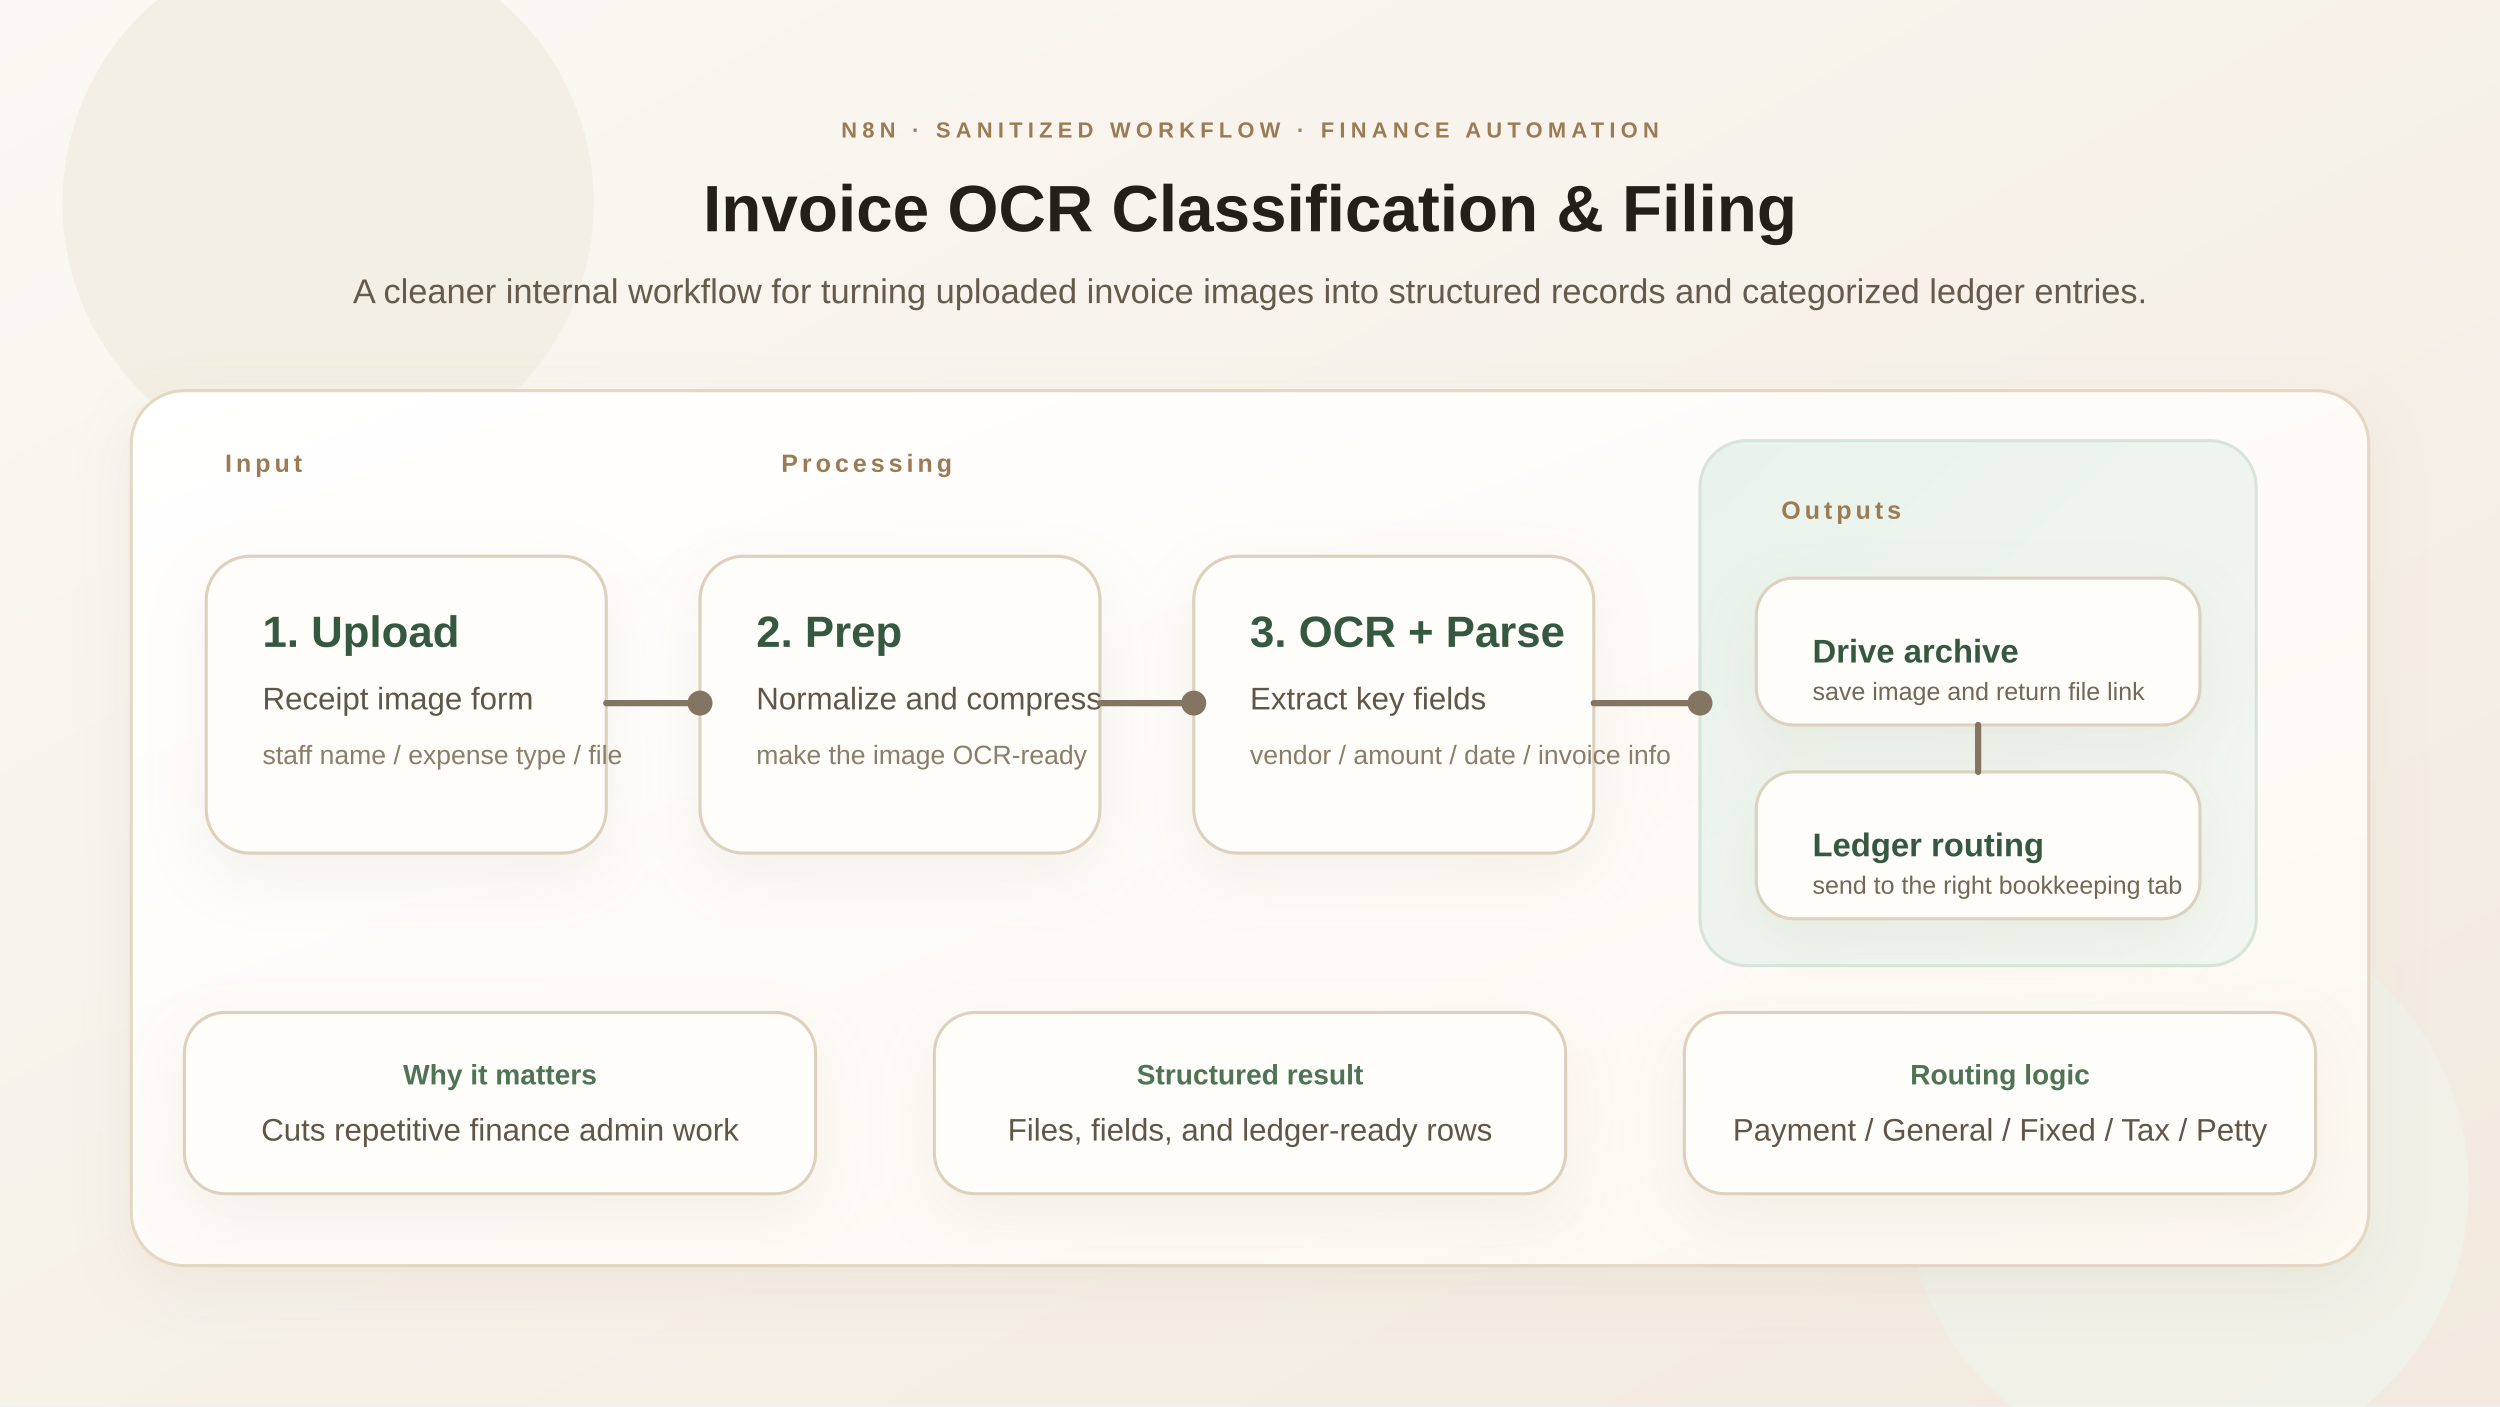
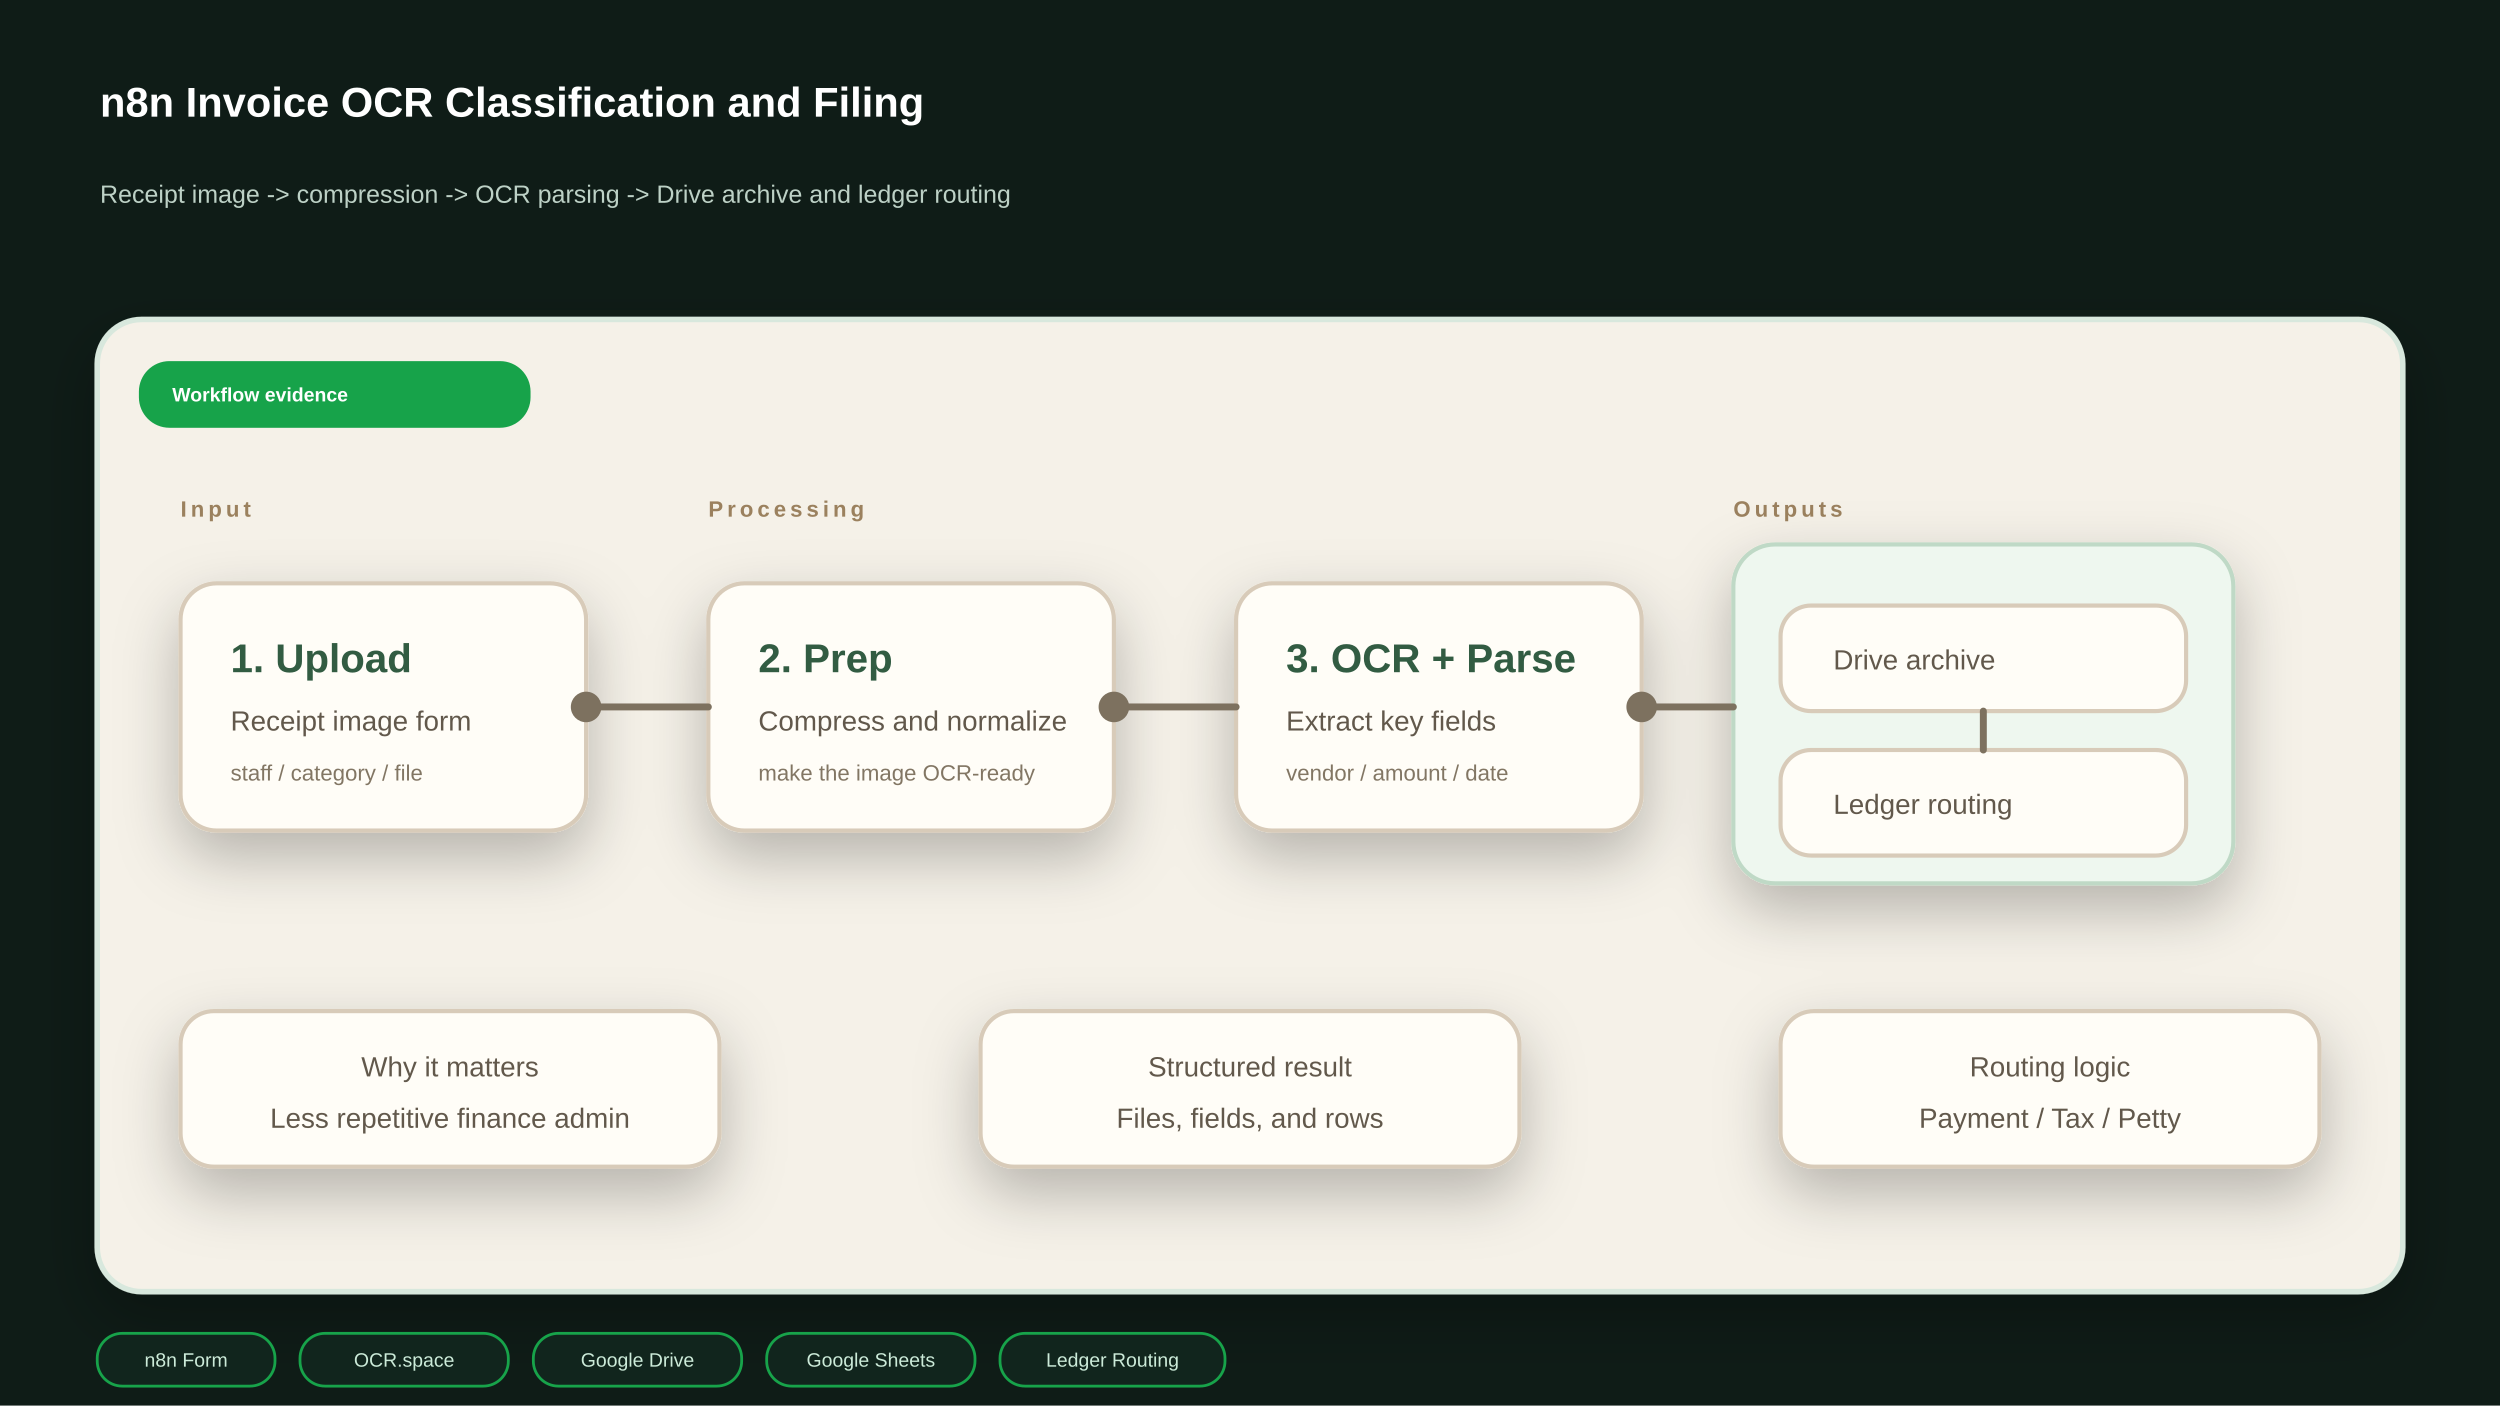
- <svg xmlns="http://www.w3.org/2000/svg" width="1600" height="900" viewBox="0 0 1600 900" role="img" aria-labelledby="title desc">
+ <svg xmlns="http://www.w3.org/2000/svg" width="1800" height="1012" viewBox="0 0 1800 1012" role="img" aria-labelledby="title desc">
  <defs>
-     <linearGradient id="bg" x1="0" x2="1" y1="0" y2="1">
-       <stop offset="0%" stop-color="#fbf8f3" />
-       <stop offset="100%" stop-color="#f2eadf" />
-     </linearGradient>
-     <linearGradient id="panel" x1="0" x2="1" y1="0" y2="1">
-       <stop offset="0%" stop-color="#ffffff" />
-       <stop offset="100%" stop-color="#fdf8f0" />
-     </linearGradient>
-     <linearGradient id="accent" x1="0" x2="1" y1="0" y2="1">
-       <stop offset="0%" stop-color="#e9f3eb" />
-       <stop offset="100%" stop-color="#f2f7f1" />
-     </linearGradient>
-     <filter id="shadow" x="-20%" y="-20%" width="140%" height="140%">
-       <feDropShadow dx="0" dy="14" stdDeviation="18" flood-color="#b7a88f" flood-opacity=".14" />
+     <filter id="softShadow" x="-20%" y="-20%" width="140%" height="150%">
+       <feDropShadow dx="0" dy="18" stdDeviation="22" flood-color="#07120d" flood-opacity=".26" />
    </filter>
    <style>
-       .eyebrow{font:700 14px 'Noto Sans TC',Arial,sans-serif;letter-spacing:.24em;text-transform:uppercase;fill:#9a7b54}
-       .title{font:700 42px 'Noto Sans TC',Arial,sans-serif;fill:#241f18}
-       .lead{font:400 22px 'Noto Sans TC',Arial,sans-serif;fill:#655b4c}
-       .section{font:700 16px 'Noto Sans TC',Arial,sans-serif;letter-spacing:.16em;text-transform:uppercase;fill:#9a7b54}
-       .cardTitle{font:700 28px 'Noto Sans TC',Arial,sans-serif;fill:#355840}
-       .cardBody{font:500 20px 'Noto Sans TC',Arial,sans-serif;fill:#5f5648}
-       .cardMeta{font:400 17px 'Noto Sans TC',Arial,sans-serif;fill:#8a7d6a}
-       .miniTitle{font:700 21px 'Noto Sans TC',Arial,sans-serif;fill:#355840}
-       .miniMeta{font:500 16px 'Noto Sans TC',Arial,sans-serif;fill:#736755}
-       .pill{font:700 18px 'Noto Sans TC',Arial,sans-serif;fill:#4f7355}
-       .frame{fill:url(#panel);stroke:#e4d7c4;stroke-width:2}
-       .routeFrame{fill:url(#accent);stroke:#d7e5d8;stroke-width:2}
-       .card{fill:#fffdfa;stroke:#ddd1be;stroke-width:2}
-       .line{stroke:#847563;stroke-width:4;fill:none;stroke-linecap:round;stroke-linejoin:round}
+       .bg{fill:#0f1c17}
+       .panel{fill:#f5f1e8;stroke:#d8e8dd;stroke-width:4}
+       .node{fill:#fffdf7;stroke:#d8cbb9;stroke-width:3}
+       .output{fill:#eef7ef;stroke:#bfd9c6;stroke-width:3}
+       .title{font:700 30px Arial,sans-serif;fill:#ffffff}
+       .lead{font:400 18px Arial,sans-serif;fill:#bdd1c6}
+       .label{font:700 14px Arial,sans-serif;fill:#ffffff}
+       .section{font:700 16px Arial,sans-serif;letter-spacing:.18em;fill:#9b815e;text-transform:uppercase}
+       .nodeTitle{font:700 29px Arial,sans-serif;fill:#315b42}
+       .nodeText{font:400 20px Arial,sans-serif;fill:#62594c}
+       .smallText{font:400 16px Arial,sans-serif;fill:#827664}
+       .chip{font:400 14px Arial,sans-serif;fill:#ccebd9}
+       .line{stroke:#7d715f;stroke-width:5;fill:none;stroke-linecap:round}
+       .dot{fill:#7d715f}
    </style>
  </defs>
-   <rect width="1600" height="900" fill="url(#bg)" />
-   <circle cx="210" cy="130" r="170" fill="#f4efe4" />
-   <circle cx="1400" cy="760" r="180" fill="#eef5ef" opacity=".55" />
-   <text x="800" y="88" text-anchor="middle" class="eyebrow">N8N · SANITIZED WORKFLOW · FINANCE AUTOMATION</text>
-   <text x="800" y="148" text-anchor="middle" class="title">Invoice OCR Classification &amp; Filing</text>
-   <text x="800" y="194" text-anchor="middle" class="lead">A cleaner internal workflow for turning uploaded invoice images into structured records and categorized ledger entries.</text>
-   <g filter="url(#shadow)">
-     <rect class="frame" x="84" y="250" rx="34" ry="34" width="1432" height="560" />
-     <rect class="routeFrame" x="1088" y="282" rx="30" ry="30" width="356" height="336" />
+   <rect class="bg" width="1800" height="1012" />
+   <text class="title" x="72" y="84">n8n Invoice OCR Classification and Filing</text>
+   <text class="lead" x="72" y="146">Receipt image -&gt; compression -&gt; OCR parsing -&gt; Drive archive and ledger routing</text>
+   <g filter="url(#softShadow)">
+     <rect class="panel" x="70" y="230" width="1660" height="700" rx="32" />
  </g>
-   <text x="144" y="302" class="section">Input</text>
-   <text x="500" y="302" class="section">Processing</text>
-   <text x="1140" y="332" class="section">Outputs</text>
-   <g filter="url(#shadow)">
-     <rect class="card" x="132" y="356" rx="28" ry="28" width="256" height="190" />
-     <text x="168" y="414" class="cardTitle">1. Upload</text>
-     <text x="168" y="454" class="cardBody">Receipt image form</text>
-     <text x="168" y="489" class="cardMeta">staff name / expense type / file</text>
-     <rect class="card" x="448" y="356" rx="28" ry="28" width="256" height="190" />
-     <text x="484" y="414" class="cardTitle">2. Prep</text>
-     <text x="484" y="454" class="cardBody">Normalize and compress</text>
-     <text x="484" y="489" class="cardMeta">make the image OCR-ready</text>
-     <rect class="card" x="764" y="356" rx="28" ry="28" width="256" height="190" />
-     <text x="800" y="414" class="cardTitle">3. OCR + Parse</text>
-     <text x="800" y="454" class="cardBody">Extract key fields</text>
-     <text x="800" y="489" class="cardMeta">vendor / amount / date / invoice info</text>
-     <rect class="card" x="1124" y="370" rx="24" ry="24" width="284" height="94" />
-     <text x="1160" y="424" class="miniTitle">Drive archive</text>
-     <text x="1160" y="448" class="miniMeta">save image and return file link</text>
-     <rect class="card" x="1124" y="494" rx="24" ry="24" width="284" height="94" />
-     <text x="1160" y="548" class="miniTitle">Ledger routing</text>
-     <text x="1160" y="572" class="miniMeta">send to the right bookkeeping tab</text>
-     <rect class="card" x="118" y="648" rx="26" ry="26" width="404" height="116" />
-     <text x="320" y="694" text-anchor="middle" class="pill">Why it matters</text>
-     <text x="320" y="730" text-anchor="middle" class="cardBody">Cuts repetitive finance admin work</text>
-     <rect class="card" x="598" y="648" rx="26" ry="26" width="404" height="116" />
-     <text x="800" y="694" text-anchor="middle" class="pill">Structured result</text>
-     <text x="800" y="730" text-anchor="middle" class="cardBody">Files, fields, and ledger-ready rows</text>
-     <rect class="card" x="1078" y="648" rx="26" ry="26" width="404" height="116" />
-     <text x="1280" y="694" text-anchor="middle" class="pill">Routing logic</text>
-     <text x="1280" y="730" text-anchor="middle" class="cardBody">Payment / General / Fixed / Tax / Petty</text>
+   <rect x="100" y="260" width="282" height="48" rx="22" fill="#17a34a" />
+   <text class="label" x="124" y="289">Workflow evidence</text>
+   <text class="section" x="130" y="372">Input</text>
+   <text class="section" x="510" y="372">Processing</text>
+   <text class="section" x="1248" y="372">Outputs</text>
+   <g filter="url(#softShadow)">
+     <rect class="node" x="130" y="420" width="292" height="178" rx="26" />
+     <text class="nodeTitle" x="166" y="484">1. Upload</text>
+     <text class="nodeText" x="166" y="526">Receipt image form</text>
+     <text class="smallText" x="166" y="562">staff / category / file</text>
+     <rect class="node" x="510" y="420" width="292" height="178" rx="26" />
+     <text class="nodeTitle" x="546" y="484">2. Prep</text>
+     <text class="nodeText" x="546" y="526">Compress and normalize</text>
+     <text class="smallText" x="546" y="562">make the image OCR-ready</text>
+     <rect class="node" x="890" y="420" width="292" height="178" rx="26" />
+     <text class="nodeTitle" x="926" y="484">3. OCR + Parse</text>
+     <text class="nodeText" x="926" y="526">Extract key fields</text>
+     <text class="smallText" x="926" y="562">vendor / amount / date</text>
+     <rect class="output" x="1248" y="392" width="360" height="244" rx="30" />
+     <rect class="node" x="1282" y="436" width="292" height="76" rx="22" />
+     <text class="nodeText" x="1320" y="482" font-weight="700">Drive archive</text>
+     <rect class="node" x="1282" y="540" width="292" height="76" rx="22" />
+     <text class="nodeText" x="1320" y="586" font-weight="700">Ledger routing</text>
+     <rect class="node" x="130" y="728" width="388" height="112" rx="24" />
+     <text class="nodeText" x="324" y="775" text-anchor="middle" font-weight="700" fill="#315b42">Why it matters</text>
+     <text class="nodeText" x="324" y="812" text-anchor="middle">Less repetitive finance admin</text>
+     <rect class="node" x="706" y="728" width="388" height="112" rx="24" />
+     <text class="nodeText" x="900" y="775" text-anchor="middle" font-weight="700" fill="#315b42">Structured result</text>
+     <text class="nodeText" x="900" y="812" text-anchor="middle">Files, fields, and rows</text>
+     <rect class="node" x="1282" y="728" width="388" height="112" rx="24" />
+     <text class="nodeText" x="1476" y="775" text-anchor="middle" font-weight="700" fill="#315b42">Routing logic</text>
+     <text class="nodeText" x="1476" y="812" text-anchor="middle">Payment / Tax / Petty</text>
  </g>
-   <path class="line" d="M388 450 H448" />
-   <path class="line" d="M704 450 H764" />
-   <path class="line" d="M1020 450 H1088" />
-   <path class="line" d="M1266 464 V494" />
-   <circle cx="1088" cy="450" r="8" fill="#847563" />
-   <circle cx="448" cy="450" r="8" fill="#847563" />
-   <circle cx="764" cy="450" r="8" fill="#847563" />
+   <path class="line" d="M422 509 H510" />
+   <path class="line" d="M802 509 H890" />
+   <path class="line" d="M1182 509 H1248" />
+   <path class="line" d="M1428 512 V540" />
+   <circle class="dot" cx="422" cy="509" r="11" />
+   <circle class="dot" cx="802" cy="509" r="11" />
+   <circle class="dot" cx="1182" cy="509" r="11" />
+   <g>
+     <rect x="70" y="960" width="128" height="38" rx="18" fill="#11251d" stroke="#17a34a" stroke-width="2" />
+     <text class="chip" x="134" y="984" text-anchor="middle">n8n Form</text>
+     <rect x="216" y="960" width="150" height="38" rx="18" fill="#11251d" stroke="#17a34a" stroke-width="2" />
+     <text class="chip" x="291" y="984" text-anchor="middle">OCR.space</text>
+     <rect x="384" y="960" width="150" height="38" rx="18" fill="#11251d" stroke="#17a34a" stroke-width="2" />
+     <text class="chip" x="459" y="984" text-anchor="middle">Google Drive</text>
+     <rect x="552" y="960" width="150" height="38" rx="18" fill="#11251d" stroke="#17a34a" stroke-width="2" />
+     <text class="chip" x="627" y="984" text-anchor="middle">Google Sheets</text>
+     <rect x="720" y="960" width="162" height="38" rx="18" fill="#11251d" stroke="#17a34a" stroke-width="2" />
+     <text class="chip" x="801" y="984" text-anchor="middle">Ledger Routing</text>
+   </g>
</svg>
